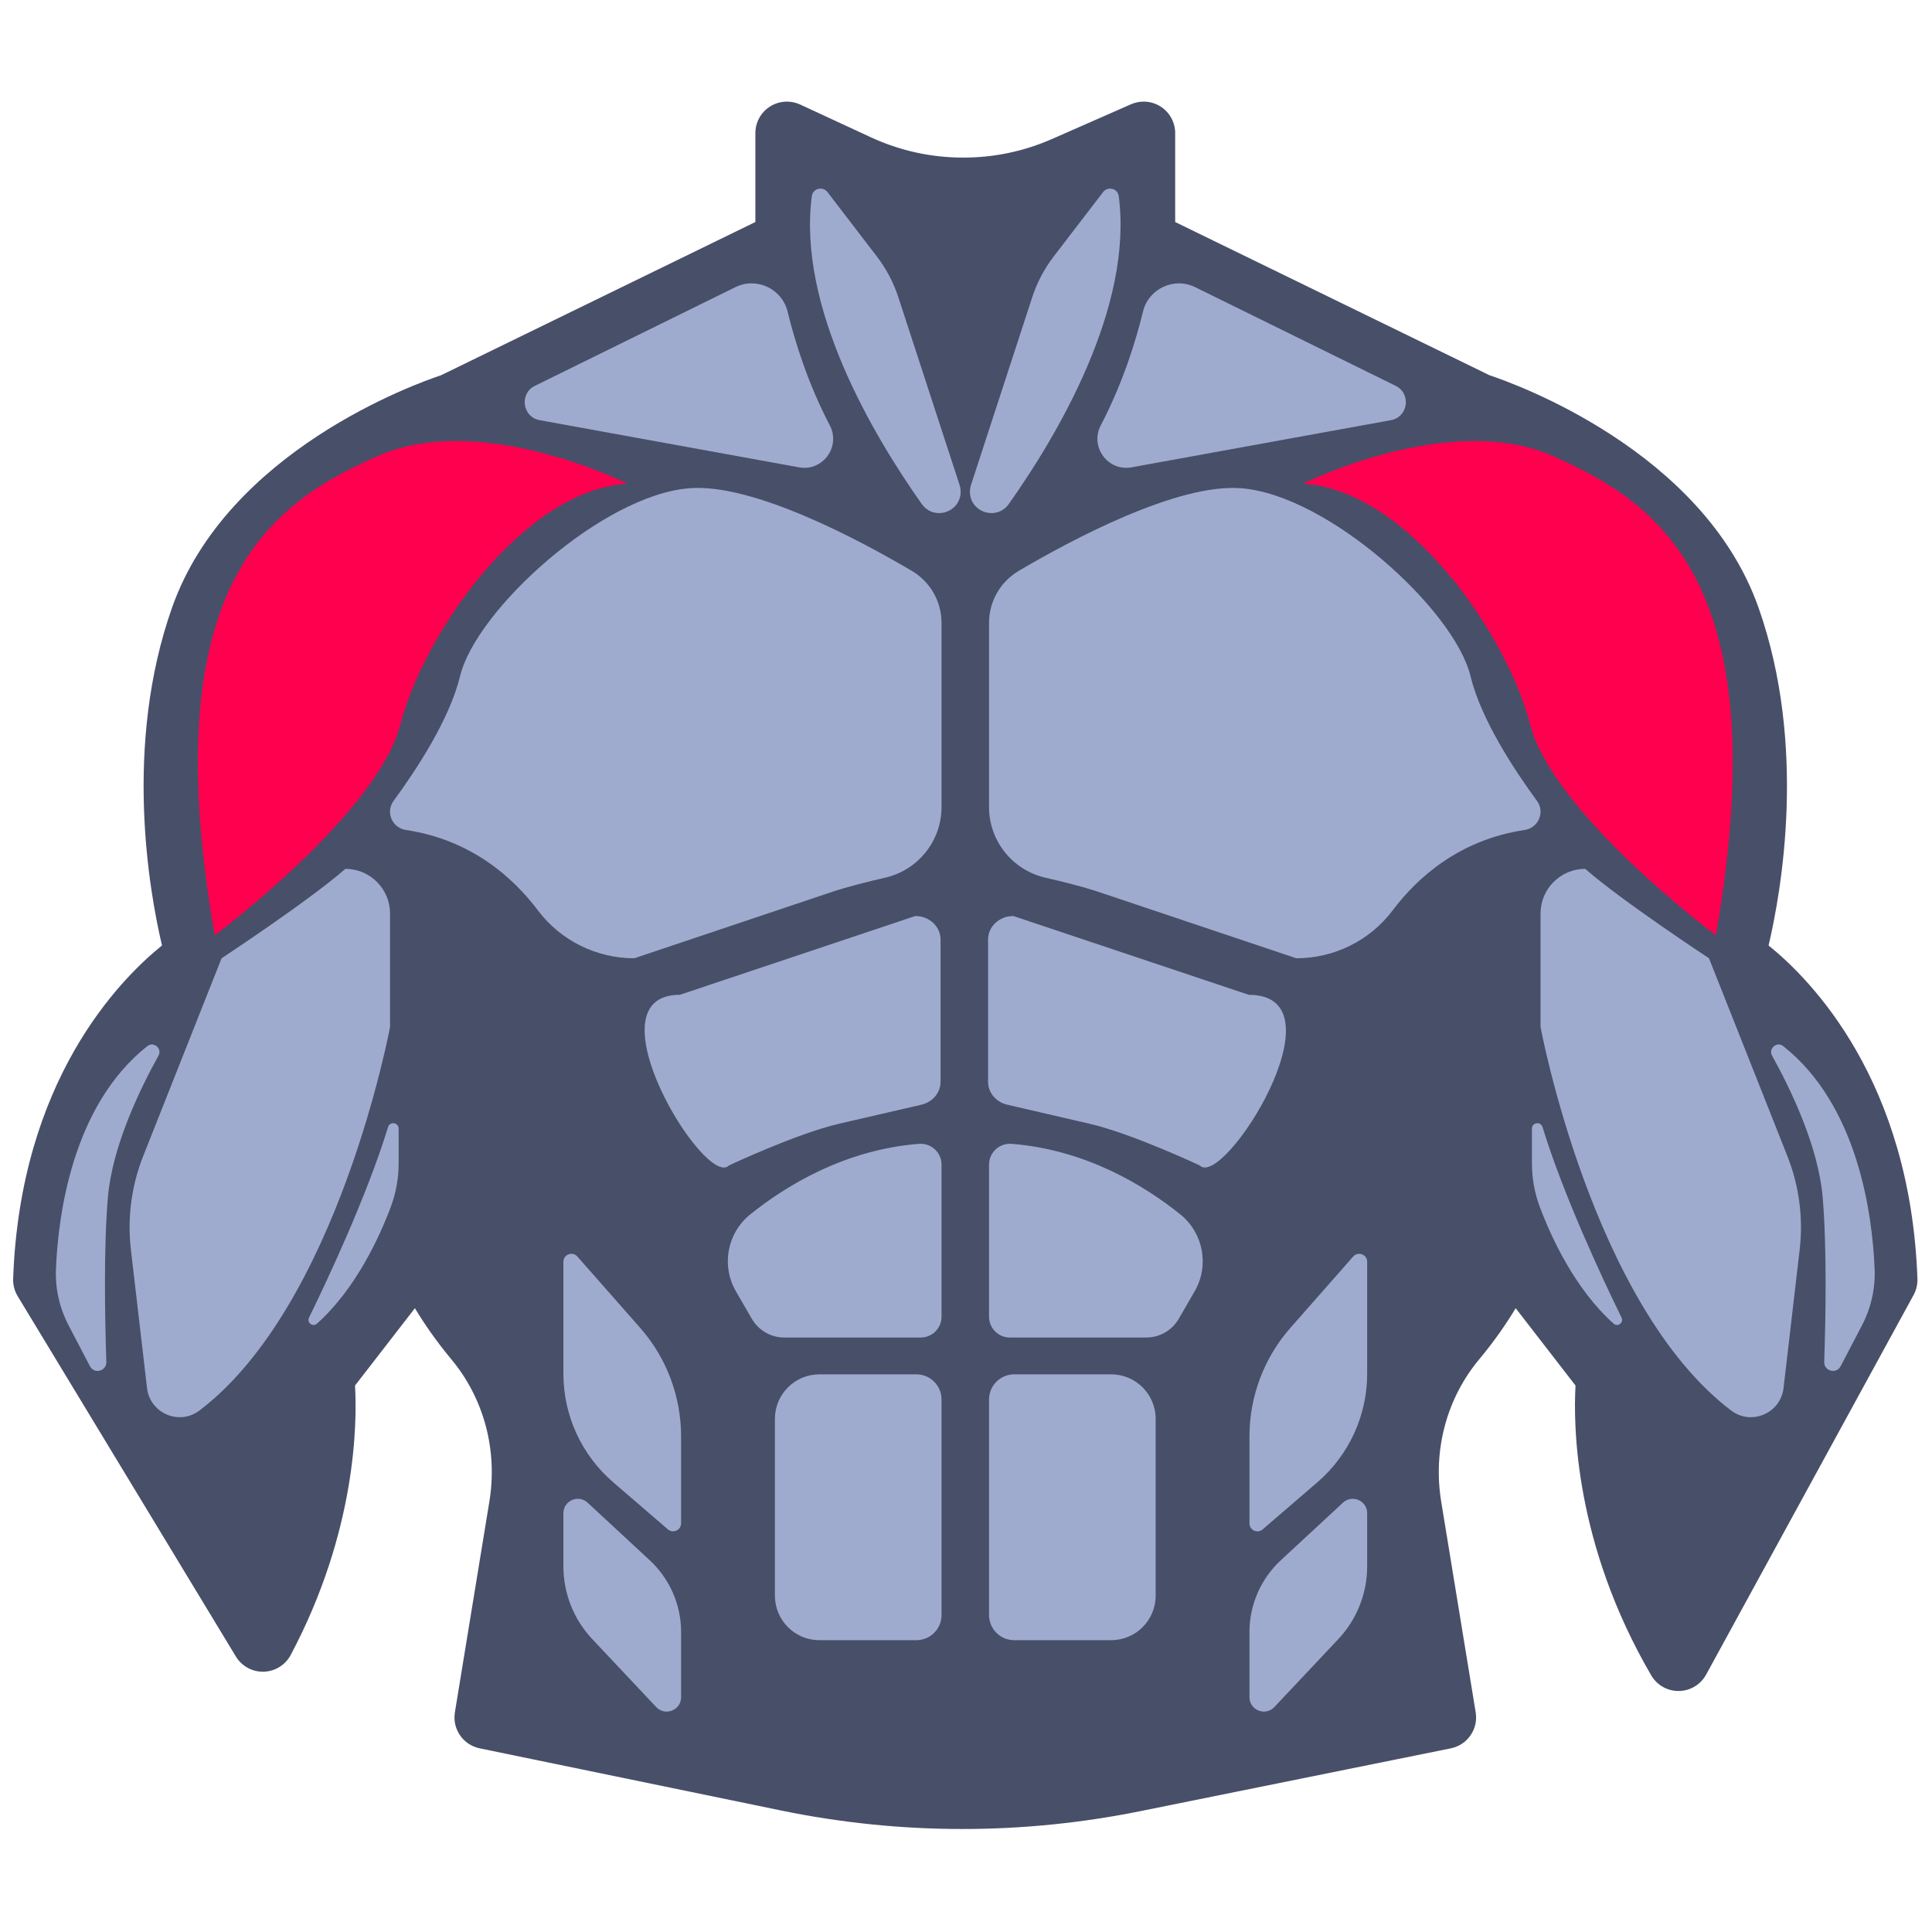
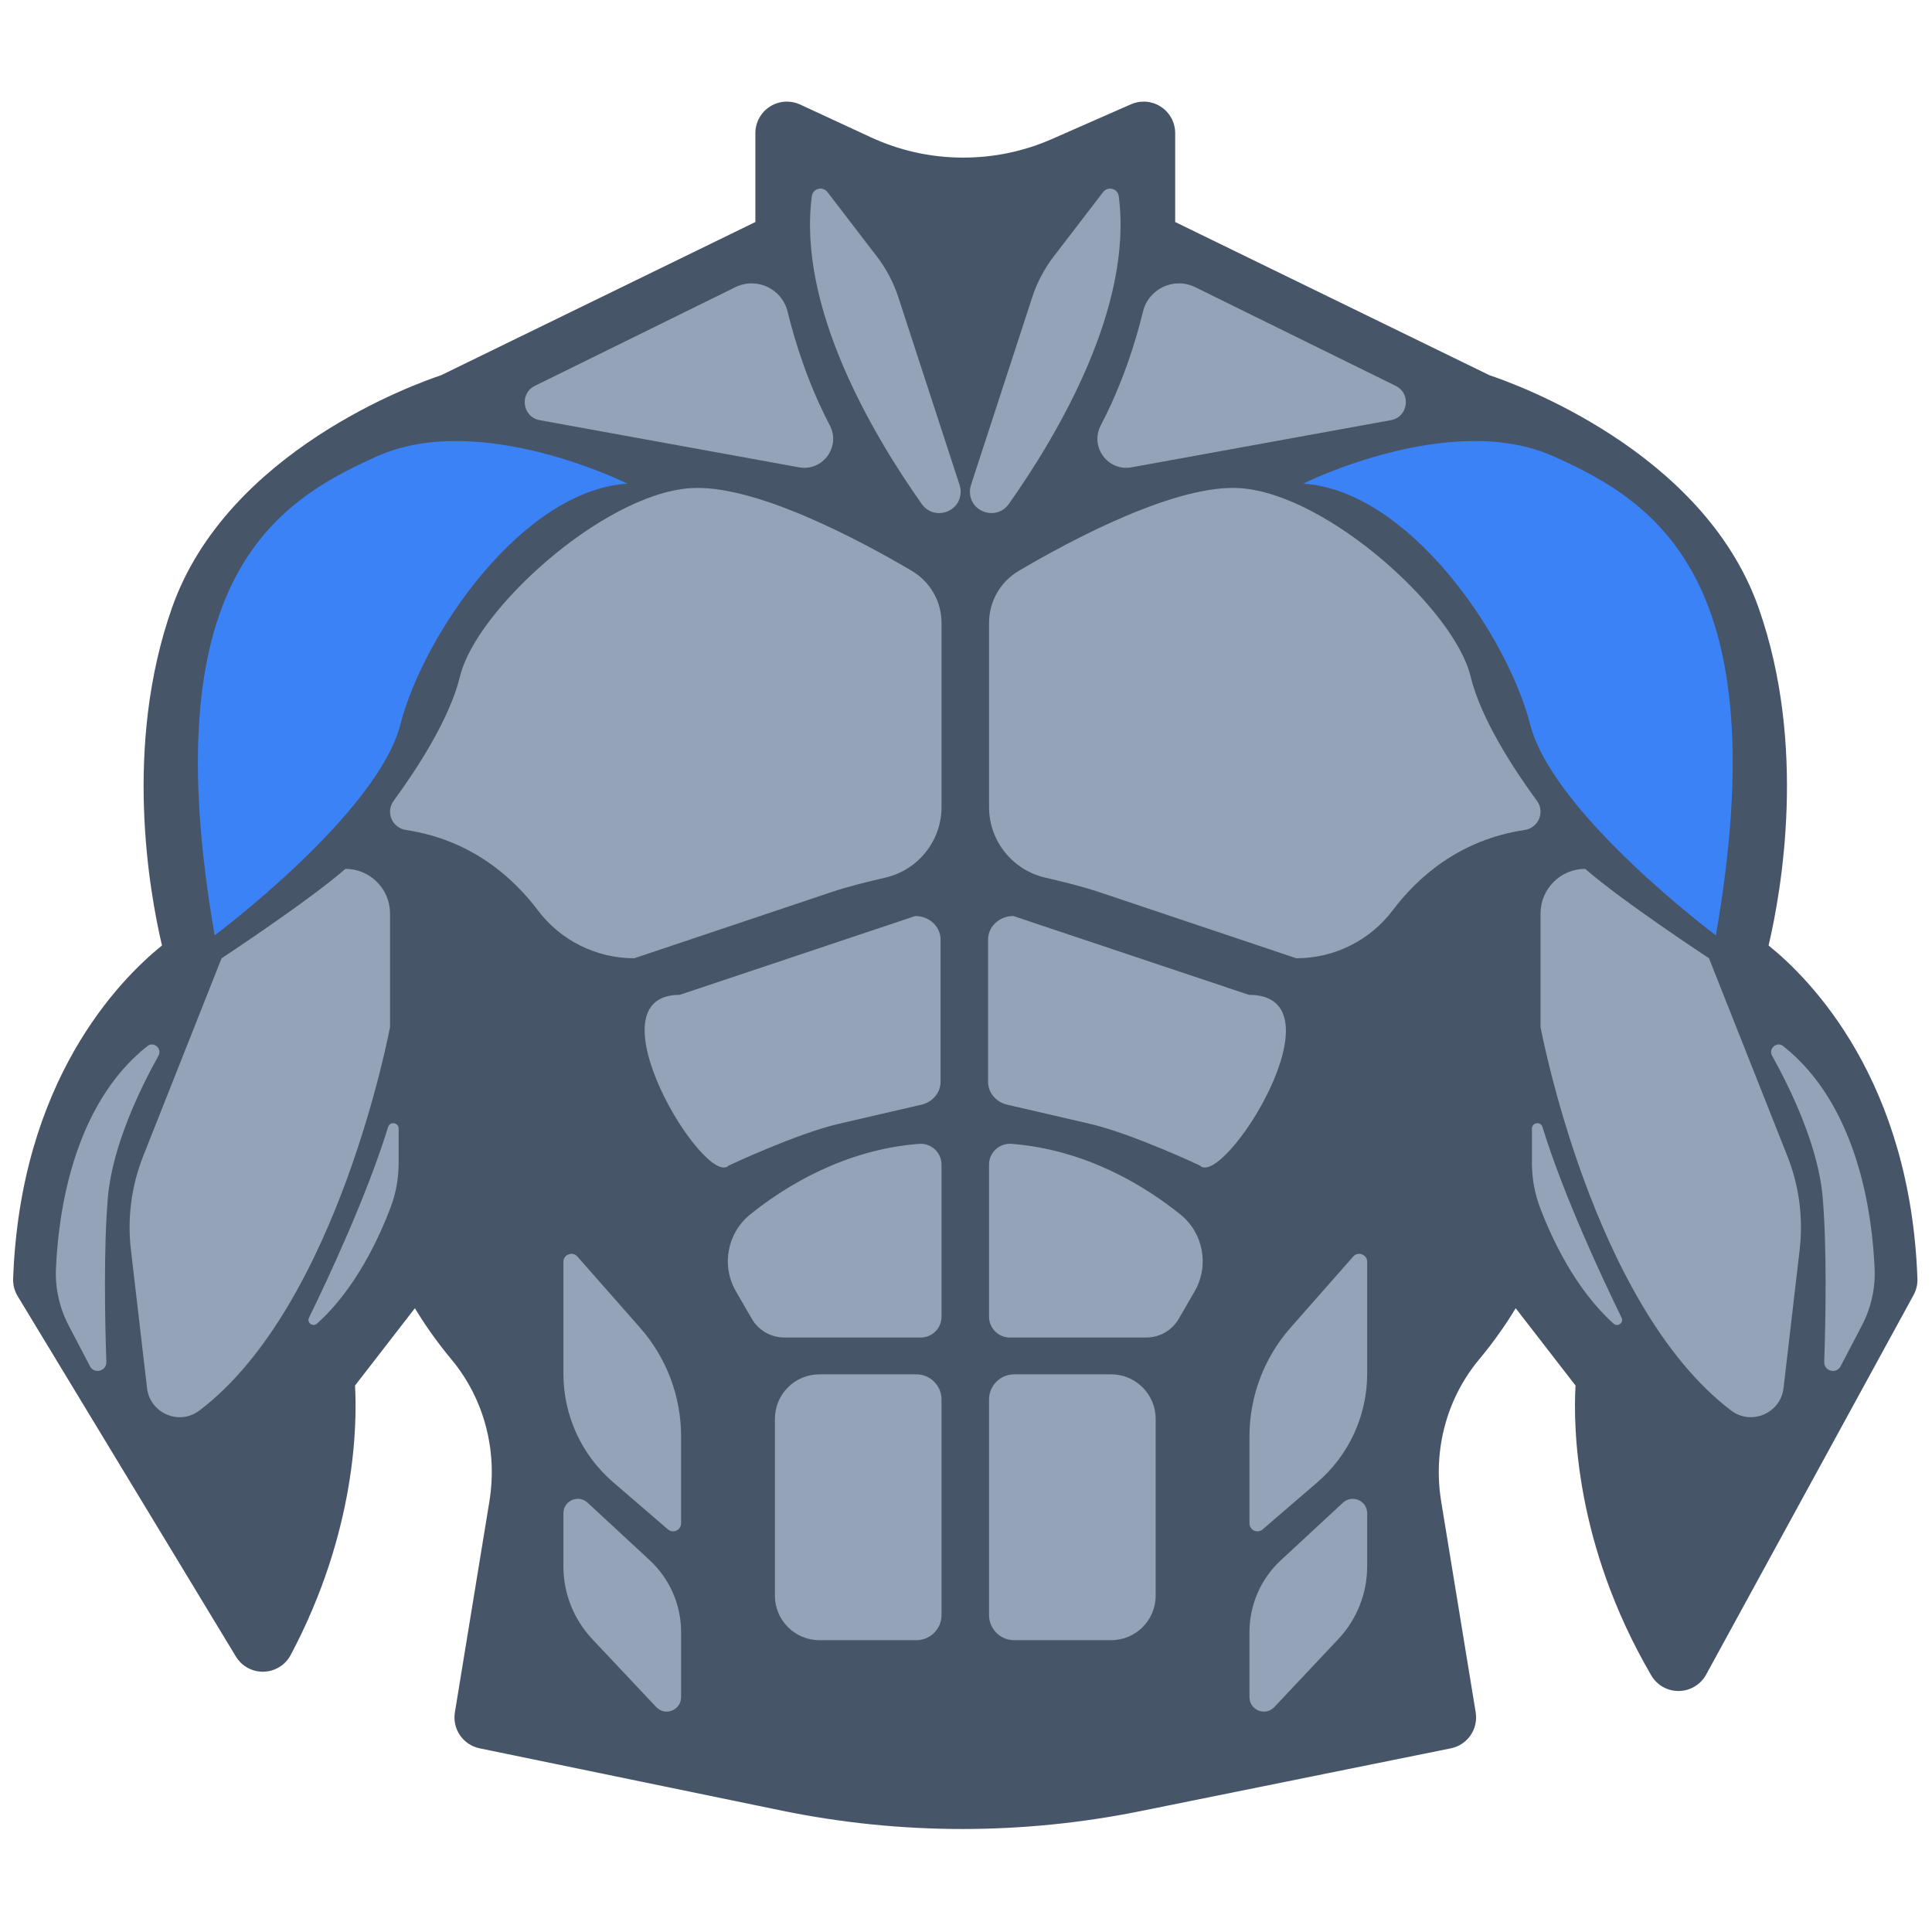
<svg xmlns="http://www.w3.org/2000/svg" width="500" zoomAndPan="magnify" viewBox="0 0 375 375" height="500" preserveAspectRatio="xMidYMid meet" version="1.0">
  <defs>
    <clipPath id="1371708206">
      <path d="M 2.484 19.75 L 372.234 19.75 L 372.234 355 L 2.484 355 Z M 2.484 19.75 " clip-rule="nonzero" />
    </clipPath>
  </defs>
-   <g clip-path="url(#1371708206)">
-     <path fill="#484f69" d="M 221.984 19.723 C 221.148 19.723 220.309 19.895 219.52 20.242 L 204.238 26.961 C 198.766 29.371 192.961 30.59 186.984 30.59 C 180.715 30.59 174.652 29.254 168.965 26.617 L 155.312 20.289 C 154.492 19.91 153.613 19.723 152.738 19.723 C 151.59 19.723 150.445 20.047 149.445 20.684 C 147.684 21.809 146.617 23.754 146.617 25.84 L 146.617 43.094 L 85.598 72.84 C 80.801 74.43 44.145 87.48 33.398 117.93 C 23.941 144.719 28.961 172.969 31.441 183.516 C 23.094 190.25 3.922 209.812 2.551 248.207 C 2.508 249.398 2.816 250.574 3.434 251.594 L 45.785 321.531 C 46.895 323.363 48.883 324.48 51.02 324.48 C 51.074 324.48 51.133 324.48 51.191 324.477 C 53.391 324.414 55.391 323.176 56.422 321.23 C 69.164 297.246 69.328 276.203 68.91 268.934 L 80.531 253.922 C 82.281 256.836 84.605 260.238 87.629 263.871 C 93.934 271.441 96.617 281.492 94.988 291.441 L 88.293 332.367 C 87.762 335.605 89.879 338.684 93.094 339.348 L 151.621 351.418 C 163.164 353.801 174.996 355.008 186.785 355.008 C 198.352 355.008 209.965 353.844 221.301 351.551 L 281.605 339.352 C 284.828 338.699 286.961 335.613 286.43 332.367 L 279.734 291.441 C 278.105 281.492 280.785 271.441 287.09 263.871 C 290.117 260.238 292.441 256.836 294.191 253.922 L 305.809 268.934 C 305.367 276.602 305.57 299.59 320.504 325.188 C 321.602 327.07 323.613 328.223 325.789 328.223 C 325.816 328.223 325.844 328.223 325.875 328.223 C 328.082 328.191 330.102 326.973 331.16 325.039 L 371.426 251.359 C 371.953 250.395 372.211 249.305 372.172 248.207 C 370.801 209.812 351.629 190.25 343.281 183.516 C 345.762 172.969 350.781 144.719 341.324 117.93 C 330.578 87.48 293.922 74.43 289.125 72.84 L 228.102 43.094 L 228.102 25.84 C 228.102 23.773 227.059 21.848 225.328 20.715 C 224.316 20.059 223.152 19.723 221.984 19.723 Z M 221.984 19.723 " fill-opacity="1" fill-rule="nonzero" />
+   <g clip-path="url(#4755698206)">
+     <path fill="#475569" d="M 221.984 19.723 C 221.148 19.723 220.309 19.895 219.52 20.242 L 204.238 26.961 C 198.766 29.371 192.961 30.59 186.984 30.59 C 180.715 30.59 174.652 29.254 168.965 26.617 L 155.312 20.289 C 154.492 19.91 153.613 19.723 152.738 19.723 C 151.59 19.723 150.445 20.047 149.445 20.684 C 147.684 21.809 146.617 23.754 146.617 25.84 L 146.617 43.094 L 85.598 72.84 C 80.801 74.43 44.145 87.48 33.398 117.93 C 23.941 144.719 28.961 172.969 31.441 183.516 C 23.094 190.25 3.922 209.812 2.551 248.207 C 2.508 249.398 2.816 250.574 3.434 251.594 L 45.785 321.531 C 46.895 323.363 48.883 324.48 51.02 324.48 C 51.074 324.48 51.133 324.48 51.191 324.477 C 53.391 324.414 55.391 323.176 56.422 321.23 C 69.164 297.246 69.328 276.203 68.91 268.934 L 80.531 253.922 C 82.281 256.836 84.605 260.238 87.629 263.871 C 93.934 271.441 96.617 281.492 94.988 291.441 L 88.293 332.367 C 87.762 335.605 89.879 338.684 93.094 339.348 L 151.621 351.418 C 163.164 353.801 174.996 355.008 186.785 355.008 C 198.352 355.008 209.965 353.844 221.301 351.551 L 281.605 339.352 C 284.828 338.699 286.961 335.613 286.43 332.367 L 279.734 291.441 C 278.105 281.492 280.785 271.441 287.09 263.871 C 290.117 260.238 292.441 256.836 294.191 253.922 L 305.809 268.934 C 305.367 276.602 305.57 299.59 320.504 325.188 C 321.602 327.07 323.613 328.223 325.789 328.223 C 325.816 328.223 325.844 328.223 325.875 328.223 C 328.082 328.191 330.102 326.973 331.16 325.039 L 371.426 251.359 C 371.953 250.395 372.211 249.305 372.172 248.207 C 370.801 209.812 351.629 190.25 343.281 183.516 C 345.762 172.969 350.781 144.719 341.324 117.93 C 330.578 87.48 293.922 74.43 289.125 72.84 L 228.102 43.094 L 228.102 25.84 C 228.102 23.773 227.059 21.848 225.328 20.715 C 224.316 20.059 223.152 19.723 221.984 19.723 Z M 221.984 19.723 " fill-opacity="1" fill-rule="nonzero" />
  </g>
-   <path fill="#9fabce" d="M 182.562 182.363 L 182.562 209.988 C 182.562 212.086 181.027 213.914 178.84 214.422 L 162.863 218.117 C 154.625 220.023 141.492 226.207 141.492 226.207 C 136.922 230.922 113.871 193.094 131.949 193.094 L 177.66 177.797 C 180.367 177.797 182.562 179.84 182.562 182.363 Z M 182.562 182.363 " fill-opacity="1" fill-rule="nonzero" />
-   <path fill="#9fabce" d="M 191.785 182.363 L 191.785 209.988 C 191.785 212.086 193.32 213.914 195.504 214.422 L 211.48 218.117 C 219.723 220.023 232.855 226.207 232.855 226.207 C 237.422 230.922 261.34 193.094 242.395 193.094 L 196.684 177.797 C 193.98 177.797 191.785 179.84 191.785 182.363 Z M 191.785 182.363 " fill-opacity="1" fill-rule="nonzero" />
-   <path fill="#9fabce" d="M 160.605 37.277 L 170.184 49.762 C 172.02 52.152 173.438 54.84 174.371 57.707 L 186.254 94.137 C 186.391 94.555 186.461 94.988 186.461 95.426 C 186.461 99.48 181.25 101.133 178.91 97.82 C 169.438 84.422 154.758 59.645 157.574 38.07 C 157.77 36.578 159.688 36.086 160.605 37.277 Z M 160.605 37.277 " fill-opacity="1" fill-rule="nonzero" />
-   <path fill="#9fabce" d="M 103.824 74.891 L 142.723 55.746 C 146.844 53.715 151.781 56.023 152.871 60.484 C 154.301 66.352 156.816 74.43 161.062 82.559 C 163.23 86.711 159.699 91.547 155.086 90.707 L 104.754 81.555 C 101.395 80.945 100.758 76.398 103.824 74.891 Z M 103.824 74.891 " fill-opacity="1" fill-rule="nonzero" />
-   <path fill="#ff004f" d="M 121.781 93.875 C 121.781 93.875 93.297 79.633 73.27 88.535 C 53.242 97.438 29.656 112.566 41.672 181.551 C 41.672 181.551 73.27 157.961 77.719 140.605 C 82.172 123.25 101.309 95.211 121.781 93.875 Z M 121.781 93.875 " fill-opacity="1" fill-rule="nonzero" />
-   <path fill="#9fabce" d="M 177 110.816 C 180.566 112.926 182.75 116.758 182.75 120.902 L 182.75 156.641 C 182.75 163.297 178.125 168.875 171.91 170.332 C 168.32 171.172 164.734 172.027 161.238 173.203 L 123.109 186 C 115.758 186 108.82 182.566 104.398 176.691 C 99.691 170.441 91.566 163.012 78.793 161.098 C 76.109 160.699 74.797 157.629 76.402 155.441 C 80.73 149.543 87.266 139.648 89.293 131.262 C 92.406 118.352 116.887 96.102 133.797 94.766 C 146.273 93.781 166.996 104.914 177 110.816 Z M 177 110.816 " fill-opacity="1" fill-rule="nonzero" />
-   <path fill="#9fabce" d="M 75.703 177.305 L 75.703 199.352 C 75.703 199.352 65.688 253.309 38.711 273.781 C 34.785 276.758 29.109 274.316 28.539 269.426 L 25.406 242.551 C 24.691 236.398 25.512 230.16 27.793 224.402 L 43.008 186 C 43.008 186 59.918 174.875 67.039 168.645 C 71.824 168.645 75.703 172.523 75.703 177.305 Z M 75.703 177.305 " fill-opacity="1" fill-rule="nonzero" />
-   <path fill="#9fabce" d="M 28.594 203.055 C 29.832 202.07 31.527 203.531 30.758 204.914 C 27.199 211.312 21.809 222.422 20.949 232.332 C 20.105 242.098 20.359 255.902 20.641 264.348 C 20.699 266.141 18.289 266.777 17.461 265.184 L 13.324 257.27 C 11.562 253.895 10.699 250.125 10.859 246.32 C 11.289 235.824 14.039 214.582 28.594 203.055 Z M 28.594 203.055 " fill-opacity="1" fill-rule="nonzero" />
-   <path fill="#9fabce" d="M 77.375 219.066 L 77.375 225.785 C 77.375 228.684 76.863 231.555 75.848 234.266 C 73.668 240.074 69.066 250.172 61.516 256.922 C 60.715 257.637 59.504 256.723 59.977 255.758 C 63.535 248.48 71.176 232.242 75.328 218.754 C 75.68 217.605 77.375 217.867 77.375 219.066 Z M 77.375 219.066 " fill-opacity="1" fill-rule="nonzero" />
-   <path fill="#9fabce" d="M 182.75 226.043 L 182.75 255.574 C 182.75 257.805 180.941 259.613 178.711 259.613 L 152.238 259.613 C 149.633 259.613 147.223 258.223 145.922 255.969 L 142.84 250.641 C 139.957 245.656 141.145 239.316 145.633 235.707 C 152.527 230.168 163.91 223.164 178.352 222.02 C 180.715 221.832 182.75 223.672 182.75 226.043 Z M 182.75 226.043 " fill-opacity="1" fill-rule="nonzero" />
-   <path fill="#9fabce" d="M 177.867 318.359 L 159.051 318.359 C 154.277 318.359 150.41 314.492 150.41 309.719 L 150.41 275.398 C 150.41 270.625 154.277 266.758 159.051 266.758 L 177.867 266.758 C 180.562 266.758 182.75 268.945 182.75 271.641 L 182.75 313.477 C 182.75 316.176 180.562 318.359 177.867 318.359 Z M 177.867 318.359 " fill-opacity="1" fill-rule="nonzero" />
-   <path fill="#9fabce" d="M 112.07 243.895 L 124.242 257.719 C 129.371 263.543 132.199 271.039 132.199 278.801 L 132.199 295.676 C 132.199 297.004 130.645 297.719 129.637 296.852 L 119.012 287.699 C 112.879 282.422 109.355 274.73 109.355 266.641 L 109.355 244.918 C 109.355 243.488 111.125 242.82 112.07 243.895 Z M 112.07 243.895 " fill-opacity="1" fill-rule="nonzero" />
-   <path fill="#9fabce" d="M 114.051 291.668 L 126.109 302.84 C 129.992 306.438 132.203 311.492 132.203 316.785 L 132.203 329.418 C 132.203 331.953 129.105 333.18 127.367 331.336 L 114.957 318.148 C 111.359 314.324 109.355 309.273 109.355 304.023 L 109.355 293.719 C 109.355 291.277 112.262 290.008 114.051 291.668 Z M 114.051 291.668 " fill-opacity="1" fill-rule="nonzero" />
-   <path fill="#9fabce" d="M 214.117 37.277 L 204.539 49.762 C 202.703 52.152 201.285 54.84 200.352 57.707 L 188.469 94.137 C 188.332 94.555 188.262 94.988 188.262 95.426 C 188.262 99.48 193.473 101.133 195.812 97.82 C 205.281 84.422 219.965 59.645 217.148 38.07 C 216.953 36.578 215.035 36.086 214.117 37.277 Z M 214.117 37.277 " fill-opacity="1" fill-rule="nonzero" />
-   <path fill="#9fabce" d="M 270.898 74.891 L 232 55.746 C 227.879 53.715 222.941 56.023 221.852 60.484 C 220.422 66.352 217.906 74.43 213.66 82.559 C 211.492 86.711 215.023 91.547 219.637 90.707 L 269.969 81.555 C 273.328 80.945 273.965 76.398 270.898 74.891 Z M 270.898 74.891 " fill-opacity="1" fill-rule="nonzero" />
-   <path fill="#ff004f" d="M 252.941 93.875 C 252.941 93.875 281.426 79.633 301.453 88.535 C 321.48 97.438 345.066 112.566 333.051 181.551 C 333.051 181.551 301.453 157.961 297 140.605 C 292.551 123.25 273.414 95.211 252.941 93.875 Z M 252.941 93.875 " fill-opacity="1" fill-rule="nonzero" />
-   <path fill="#9fabce" d="M 197.723 110.816 C 194.156 112.926 191.973 116.758 191.973 120.902 L 191.973 156.641 C 191.973 163.297 196.598 168.875 202.812 170.332 C 206.402 171.172 209.988 172.027 213.484 173.203 L 251.613 186 C 258.965 186 265.902 182.566 270.324 176.691 C 275.031 170.441 283.156 163.012 295.93 161.098 C 298.613 160.699 299.926 157.629 298.32 155.441 C 293.992 149.543 287.457 139.648 285.43 131.262 C 282.316 118.352 257.836 96.102 240.926 94.766 C 228.445 93.781 207.727 104.914 197.723 110.816 Z M 197.723 110.816 " fill-opacity="1" fill-rule="nonzero" />
-   <path fill="#9fabce" d="M 299.02 177.305 L 299.02 199.352 C 299.02 199.352 309.035 253.309 336.012 273.781 C 339.938 276.758 345.613 274.316 346.184 269.426 L 349.316 242.551 C 350.031 236.398 349.211 230.16 346.93 224.402 L 331.715 186 C 331.715 186 314.805 174.875 307.684 168.645 C 302.898 168.645 299.02 172.523 299.02 177.305 Z M 299.02 177.305 " fill-opacity="1" fill-rule="nonzero" />
-   <path fill="#9fabce" d="M 346.129 203.055 C 344.887 202.07 343.195 203.531 343.965 204.914 C 347.523 211.312 352.914 222.422 353.773 232.332 C 354.617 242.098 354.363 255.902 354.082 264.348 C 354.023 266.141 356.434 266.777 357.262 265.184 L 361.398 257.27 C 363.16 253.895 364.023 250.125 363.863 246.32 C 363.434 235.824 360.684 214.582 346.129 203.055 Z M 346.129 203.055 " fill-opacity="1" fill-rule="nonzero" />
-   <path fill="#9fabce" d="M 297.348 219.066 L 297.348 225.785 C 297.348 228.684 297.859 231.555 298.875 234.266 C 301.055 240.074 305.656 250.172 313.207 256.922 C 314.008 257.637 315.219 256.723 314.746 255.758 C 311.188 248.48 303.547 232.242 299.395 218.754 C 299.039 217.605 297.348 217.867 297.348 219.066 Z M 297.348 219.066 " fill-opacity="1" fill-rule="nonzero" />
-   <path fill="#9fabce" d="M 191.973 226.043 L 191.973 255.574 C 191.973 257.805 193.781 259.613 196.012 259.613 L 222.484 259.613 C 225.09 259.613 227.5 258.223 228.801 255.969 L 231.883 250.641 C 234.766 245.656 233.578 239.316 229.09 235.707 C 222.191 230.168 210.812 223.164 196.371 222.02 C 194.008 221.832 191.973 223.672 191.973 226.043 Z M 191.973 226.043 " fill-opacity="1" fill-rule="nonzero" />
-   <path fill="#9fabce" d="M 196.855 318.359 L 215.672 318.359 C 220.445 318.359 224.312 314.492 224.312 309.719 L 224.312 275.398 C 224.312 270.625 220.445 266.758 215.672 266.758 L 196.855 266.758 C 194.16 266.758 191.973 268.945 191.973 271.641 L 191.973 313.477 C 191.973 316.176 194.16 318.359 196.855 318.359 Z M 196.855 318.359 " fill-opacity="1" fill-rule="nonzero" />
-   <path fill="#9fabce" d="M 262.652 243.895 L 250.48 257.719 C 245.352 263.543 242.52 271.039 242.52 278.801 L 242.52 295.676 C 242.52 297.004 244.078 297.719 245.082 296.852 L 255.711 287.699 C 261.844 282.422 265.367 274.73 265.367 266.641 L 265.367 244.918 C 265.367 243.488 263.598 242.82 262.652 243.895 Z M 262.652 243.895 " fill-opacity="1" fill-rule="nonzero" />
-   <path fill="#9fabce" d="M 260.672 291.668 L 248.613 302.84 C 244.727 306.438 242.52 311.492 242.52 316.785 L 242.52 329.418 C 242.52 331.953 245.617 333.18 247.352 331.336 L 259.766 318.148 C 263.363 314.324 265.367 309.273 265.367 304.023 L 265.367 293.719 C 265.367 291.277 262.461 290.008 260.672 291.668 Z M 260.672 291.668 " fill-opacity="1" fill-rule="nonzero" />
+   <path fill="#94a3b8" d="M 182.562 182.363 L 182.562 209.988 C 182.562 212.086 181.027 213.914 178.84 214.422 L 162.863 218.117 C 154.625 220.023 141.492 226.207 141.492 226.207 C 136.922 230.922 113.871 193.094 131.949 193.094 L 177.66 177.797 C 180.367 177.797 182.562 179.84 182.562 182.363 Z M 182.562 182.363 " fill-opacity="1" fill-rule="nonzero" />
+   <path fill="#94a3b8" d="M 191.785 182.363 L 191.785 209.988 C 191.785 212.086 193.32 213.914 195.504 214.422 L 211.48 218.117 C 219.723 220.023 232.855 226.207 232.855 226.207 C 237.422 230.922 261.34 193.094 242.395 193.094 L 196.684 177.797 C 193.98 177.797 191.785 179.84 191.785 182.363 Z M 191.785 182.363 " fill-opacity="1" fill-rule="nonzero" />
+   <path fill="#94a3b8" d="M 160.605 37.277 L 170.184 49.762 C 172.02 52.152 173.438 54.84 174.371 57.707 L 186.254 94.137 C 186.391 94.555 186.461 94.988 186.461 95.426 C 186.461 99.48 181.25 101.133 178.91 97.82 C 169.438 84.422 154.758 59.645 157.574 38.07 C 157.77 36.578 159.688 36.086 160.605 37.277 Z M 160.605 37.277 " fill-opacity="1" fill-rule="nonzero" />
+   <path fill="#94a3b8" d="M 103.824 74.891 L 142.723 55.746 C 146.844 53.715 151.781 56.023 152.871 60.484 C 154.301 66.352 156.816 74.43 161.062 82.559 C 163.23 86.711 159.699 91.547 155.086 90.707 L 104.754 81.555 C 101.395 80.945 100.758 76.398 103.824 74.891 Z M 103.824 74.891 " fill-opacity="1" fill-rule="nonzero" />
+   <path fill="#3b82f6" d="M 121.781 93.875 C 121.781 93.875 93.297 79.633 73.27 88.535 C 53.242 97.438 29.656 112.566 41.672 181.551 C 41.672 181.551 73.27 157.961 77.719 140.605 C 82.172 123.25 101.309 95.211 121.781 93.875 Z M 121.781 93.875 " fill-opacity="1" fill-rule="nonzero" />
+   <path fill="#94a3b8" d="M 177 110.816 C 180.566 112.926 182.75 116.758 182.75 120.902 L 182.75 156.641 C 182.75 163.297 178.125 168.875 171.91 170.332 C 168.32 171.172 164.734 172.027 161.238 173.203 L 123.109 186 C 115.758 186 108.82 182.566 104.398 176.691 C 99.691 170.441 91.566 163.012 78.793 161.098 C 76.109 160.699 74.797 157.629 76.402 155.441 C 80.73 149.543 87.266 139.648 89.293 131.262 C 92.406 118.352 116.887 96.102 133.797 94.766 C 146.273 93.781 166.996 104.914 177 110.816 Z M 177 110.816 " fill-opacity="1" fill-rule="nonzero" />
+   <path fill="#94a3b8" d="M 75.703 177.305 L 75.703 199.352 C 75.703 199.352 65.688 253.309 38.711 273.781 C 34.785 276.758 29.109 274.316 28.539 269.426 L 25.406 242.551 C 24.691 236.398 25.512 230.16 27.793 224.402 L 43.008 186 C 43.008 186 59.918 174.875 67.039 168.645 C 71.824 168.645 75.703 172.523 75.703 177.305 Z M 75.703 177.305 " fill-opacity="1" fill-rule="nonzero" />
+   <path fill="#94a3b8" d="M 28.594 203.055 C 29.832 202.07 31.527 203.531 30.758 204.914 C 27.199 211.312 21.809 222.422 20.949 232.332 C 20.105 242.098 20.359 255.902 20.641 264.348 C 20.699 266.141 18.289 266.777 17.461 265.184 L 13.324 257.27 C 11.562 253.895 10.699 250.125 10.859 246.32 C 11.289 235.824 14.039 214.582 28.594 203.055 Z M 28.594 203.055 " fill-opacity="1" fill-rule="nonzero" />
+   <path fill="#94a3b8" d="M 77.375 219.066 L 77.375 225.785 C 77.375 228.684 76.863 231.555 75.848 234.266 C 73.668 240.074 69.066 250.172 61.516 256.922 C 60.715 257.637 59.504 256.723 59.977 255.758 C 63.535 248.48 71.176 232.242 75.328 218.754 C 75.68 217.605 77.375 217.867 77.375 219.066 Z M 77.375 219.066 " fill-opacity="1" fill-rule="nonzero" />
+   <path fill="#94a3b8" d="M 182.75 226.043 L 182.75 255.574 C 182.75 257.805 180.941 259.613 178.711 259.613 L 152.238 259.613 C 149.633 259.613 147.223 258.223 145.922 255.969 L 142.84 250.641 C 139.957 245.656 141.145 239.316 145.633 235.707 C 152.527 230.168 163.91 223.164 178.352 222.02 C 180.715 221.832 182.75 223.672 182.75 226.043 Z M 182.75 226.043 " fill-opacity="1" fill-rule="nonzero" />
+   <path fill="#94a3b8" d="M 177.867 318.359 L 159.051 318.359 C 154.277 318.359 150.41 314.492 150.41 309.719 L 150.41 275.398 C 150.41 270.625 154.277 266.758 159.051 266.758 L 177.867 266.758 C 180.562 266.758 182.75 268.945 182.75 271.641 L 182.75 313.477 C 182.75 316.176 180.562 318.359 177.867 318.359 Z M 177.867 318.359 " fill-opacity="1" fill-rule="nonzero" />
+   <path fill="#94a3b8" d="M 112.07 243.895 L 124.242 257.719 C 129.371 263.543 132.199 271.039 132.199 278.801 L 132.199 295.676 C 132.199 297.004 130.645 297.719 129.637 296.852 L 119.012 287.699 C 112.879 282.422 109.355 274.73 109.355 266.641 L 109.355 244.918 C 109.355 243.488 111.125 242.82 112.07 243.895 Z M 112.07 243.895 " fill-opacity="1" fill-rule="nonzero" />
+   <path fill="#94a3b8" d="M 114.051 291.668 L 126.109 302.84 C 129.992 306.438 132.203 311.492 132.203 316.785 L 132.203 329.418 C 132.203 331.953 129.105 333.18 127.367 331.336 L 114.957 318.148 C 111.359 314.324 109.355 309.273 109.355 304.023 L 109.355 293.719 C 109.355 291.277 112.262 290.008 114.051 291.668 Z M 114.051 291.668 " fill-opacity="1" fill-rule="nonzero" />
+   <path fill="#94a3b8" d="M 214.117 37.277 L 204.539 49.762 C 202.703 52.152 201.285 54.84 200.352 57.707 L 188.469 94.137 C 188.332 94.555 188.262 94.988 188.262 95.426 C 188.262 99.48 193.473 101.133 195.812 97.82 C 205.281 84.422 219.965 59.645 217.148 38.07 C 216.953 36.578 215.035 36.086 214.117 37.277 Z M 214.117 37.277 " fill-opacity="1" fill-rule="nonzero" />
+   <path fill="#94a3b8" d="M 270.898 74.891 L 232 55.746 C 227.879 53.715 222.941 56.023 221.852 60.484 C 220.422 66.352 217.906 74.43 213.66 82.559 C 211.492 86.711 215.023 91.547 219.637 90.707 L 269.969 81.555 C 273.328 80.945 273.965 76.398 270.898 74.891 Z M 270.898 74.891 " fill-opacity="1" fill-rule="nonzero" />
+   <path fill="#3b82f6" d="M 252.941 93.875 C 252.941 93.875 281.426 79.633 301.453 88.535 C 321.48 97.438 345.066 112.566 333.051 181.551 C 333.051 181.551 301.453 157.961 297 140.605 C 292.551 123.25 273.414 95.211 252.941 93.875 Z M 252.941 93.875 " fill-opacity="1" fill-rule="nonzero" />
+   <path fill="#94a3b8" d="M 197.723 110.816 C 194.156 112.926 191.973 116.758 191.973 120.902 L 191.973 156.641 C 191.973 163.297 196.598 168.875 202.812 170.332 C 206.402 171.172 209.988 172.027 213.484 173.203 L 251.613 186 C 258.965 186 265.902 182.566 270.324 176.691 C 275.031 170.441 283.156 163.012 295.93 161.098 C 298.613 160.699 299.926 157.629 298.32 155.441 C 293.992 149.543 287.457 139.648 285.43 131.262 C 282.316 118.352 257.836 96.102 240.926 94.766 C 228.445 93.781 207.727 104.914 197.723 110.816 Z M 197.723 110.816 " fill-opacity="1" fill-rule="nonzero" />
+   <path fill="#94a3b8" d="M 299.02 177.305 L 299.02 199.352 C 299.02 199.352 309.035 253.309 336.012 273.781 C 339.938 276.758 345.613 274.316 346.184 269.426 L 349.316 242.551 C 350.031 236.398 349.211 230.16 346.93 224.402 L 331.715 186 C 331.715 186 314.805 174.875 307.684 168.645 C 302.898 168.645 299.02 172.523 299.02 177.305 Z M 299.02 177.305 " fill-opacity="1" fill-rule="nonzero" />
+   <path fill="#94a3b8" d="M 346.129 203.055 C 344.887 202.07 343.195 203.531 343.965 204.914 C 347.523 211.312 352.914 222.422 353.773 232.332 C 354.617 242.098 354.363 255.902 354.082 264.348 C 354.023 266.141 356.434 266.777 357.262 265.184 L 361.398 257.27 C 363.16 253.895 364.023 250.125 363.863 246.32 C 363.434 235.824 360.684 214.582 346.129 203.055 Z M 346.129 203.055 " fill-opacity="1" fill-rule="nonzero" />
+   <path fill="#94a3b8" d="M 297.348 219.066 L 297.348 225.785 C 297.348 228.684 297.859 231.555 298.875 234.266 C 301.055 240.074 305.656 250.172 313.207 256.922 C 314.008 257.637 315.219 256.723 314.746 255.758 C 311.188 248.48 303.547 232.242 299.395 218.754 C 299.039 217.605 297.348 217.867 297.348 219.066 Z M 297.348 219.066 " fill-opacity="1" fill-rule="nonzero" />
+   <path fill="#94a3b8" d="M 191.973 226.043 L 191.973 255.574 C 191.973 257.805 193.781 259.613 196.012 259.613 L 222.484 259.613 C 225.09 259.613 227.5 258.223 228.801 255.969 L 231.883 250.641 C 234.766 245.656 233.578 239.316 229.09 235.707 C 222.191 230.168 210.812 223.164 196.371 222.02 C 194.008 221.832 191.973 223.672 191.973 226.043 Z M 191.973 226.043 " fill-opacity="1" fill-rule="nonzero" />
+   <path fill="#94a3b8" d="M 196.855 318.359 L 215.672 318.359 C 220.445 318.359 224.312 314.492 224.312 309.719 L 224.312 275.398 C 224.312 270.625 220.445 266.758 215.672 266.758 L 196.855 266.758 C 194.16 266.758 191.973 268.945 191.973 271.641 L 191.973 313.477 C 191.973 316.176 194.16 318.359 196.855 318.359 Z M 196.855 318.359 " fill-opacity="1" fill-rule="nonzero" />
+   <path fill="#94a3b8" d="M 262.652 243.895 L 250.48 257.719 C 245.352 263.543 242.52 271.039 242.52 278.801 L 242.52 295.676 C 242.52 297.004 244.078 297.719 245.082 296.852 L 255.711 287.699 C 261.844 282.422 265.367 274.73 265.367 266.641 L 265.367 244.918 C 265.367 243.488 263.598 242.82 262.652 243.895 Z M 262.652 243.895 " fill-opacity="1" fill-rule="nonzero" />
+   <path fill="#94a3b8" d="M 260.672 291.668 L 248.613 302.84 C 244.727 306.438 242.52 311.492 242.52 316.785 L 242.52 329.418 C 242.52 331.953 245.617 333.18 247.352 331.336 L 259.766 318.148 C 263.363 314.324 265.367 309.273 265.367 304.023 L 265.367 293.719 C 265.367 291.277 262.461 290.008 260.672 291.668 Z M 260.672 291.668 " fill-opacity="1" fill-rule="nonzero" />
</svg>
